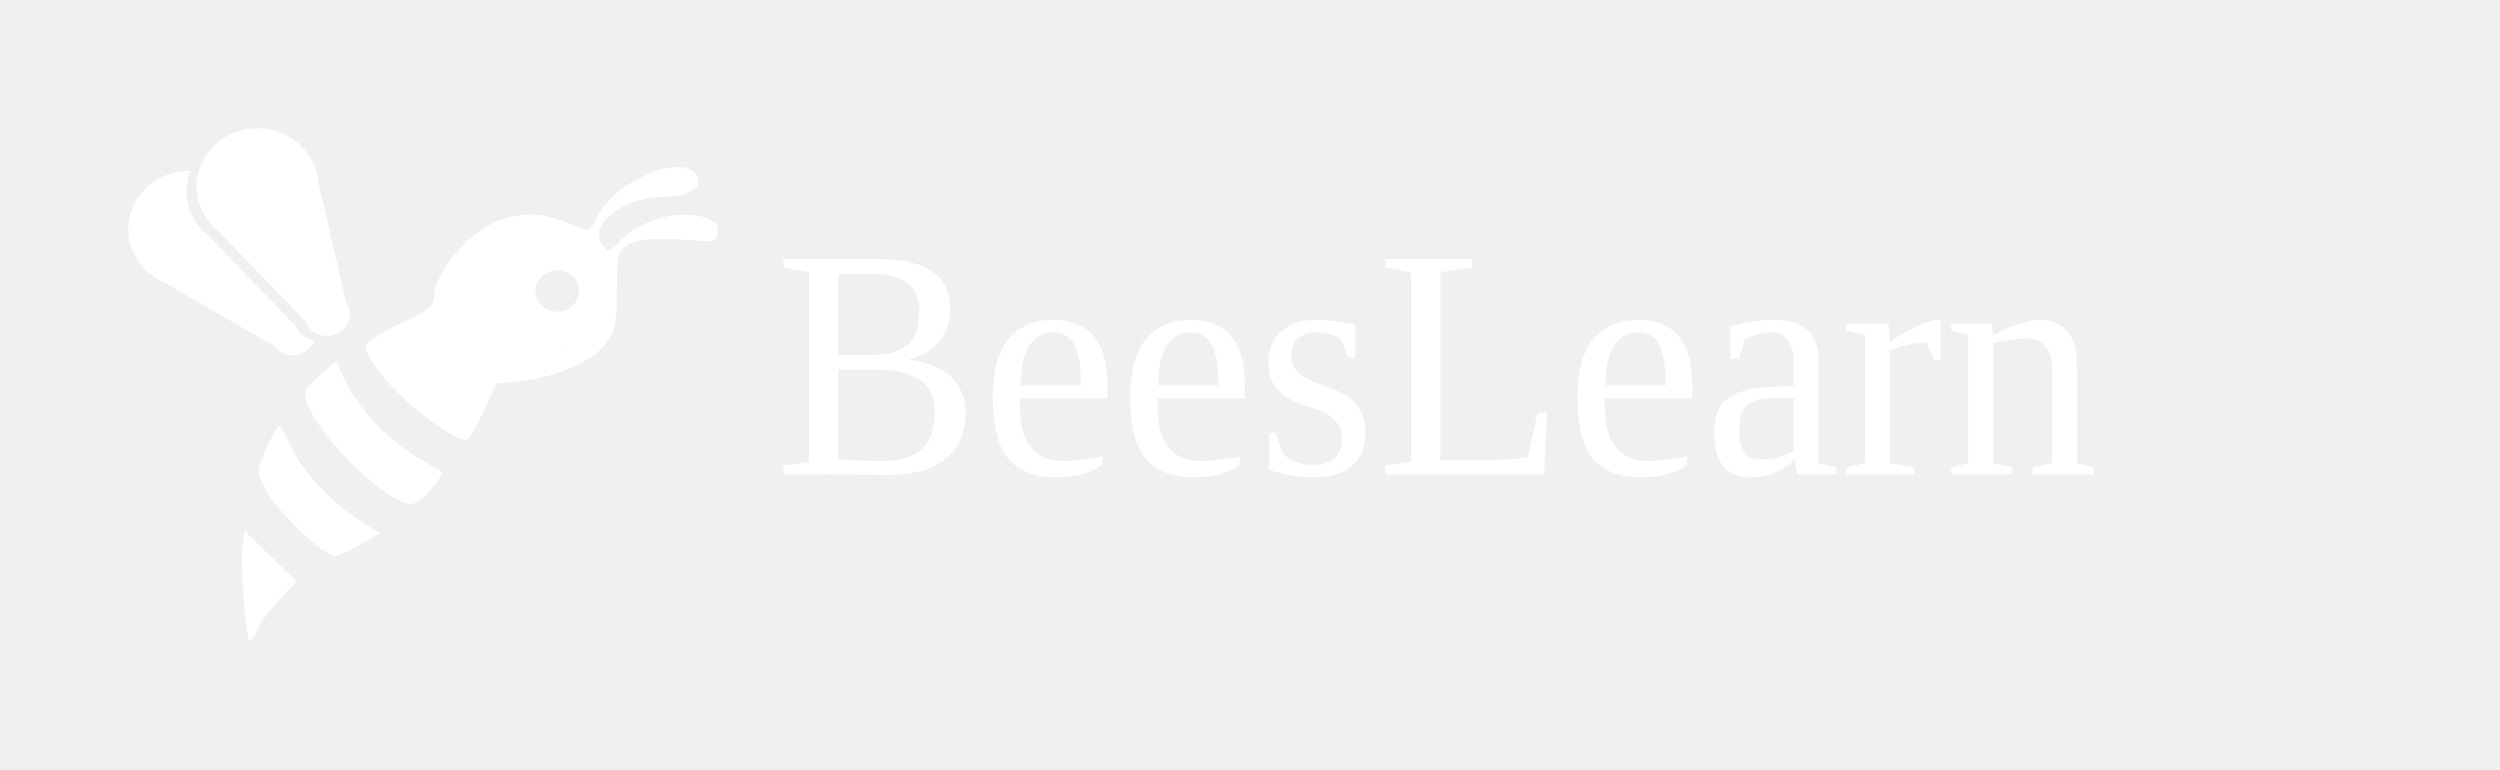
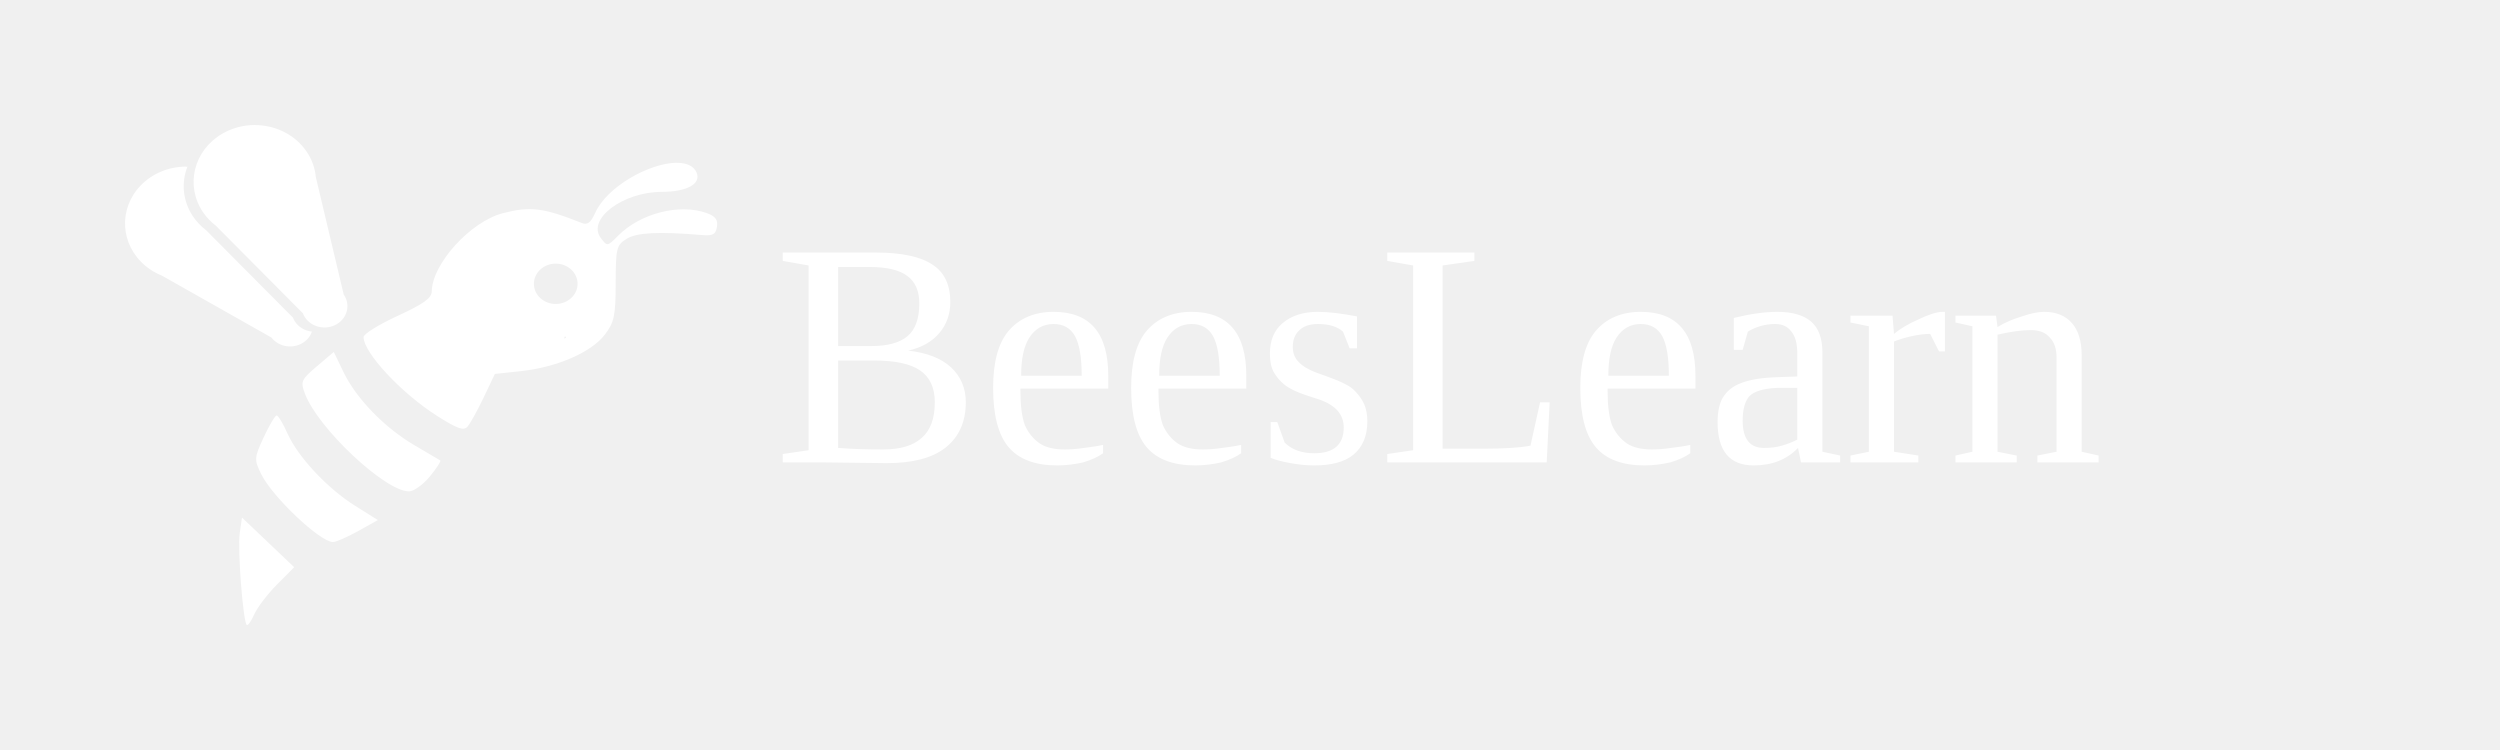
- <svg xmlns="http://www.w3.org/2000/svg" width="195" height="60" viewBox="0 0 51.594 15.875" version="1.1" id="svg5">
-   <defs id="defs2" />
-   <g id="layer1" transform="translate(-169.7038,-171.0527)">
-     <g id="g8045">
-       <g id="g952" transform="matrix(0.9999986,0,0,1,2.646075,2.645843)">
-         <path id="path12326" style="fill:#ffffff;stroke-width:0.091" d="m 172.367,171.053 a 1.258,1.204 0 0 0 -0.662,0.183 1.258,1.204 0 0 0 -0.4,1.659 1.258,1.204 0 0 0 0.269,0.292 l 1.786,1.851 a 0.472,0.452 0 0 0 0.044,0.088 0.472,0.452 0 0 0 0.65,0.144 0.472,0.452 0 0 0 0.15,-0.622 0.472,0.452 0 0 0 -0.005,-0.008 l -0.573,-2.485 a 1.258,1.204 0 0 0 -0.186,-0.535 h -3.1e-4 a 1.258,1.204 0 0 0 -1.072,-0.566 z m 8.662,0.799 c -0.545,0.012 -1.419,0.499 -1.664,1.067 -0.086,0.198 -0.158,0.255 -0.267,0.21 -0.796,-0.326 -1.061,-0.36 -1.627,-0.21 -0.664,0.177 -1.455,1.072 -1.462,1.655 -0.002,0.143 -0.166,0.265 -0.702,0.519 -0.385,0.182 -0.7,0.384 -0.7,0.448 0,0.33 0.775,1.187 1.508,1.667 0.419,0.274 0.548,0.322 0.628,0.23 0.055,-0.064 0.205,-0.341 0.332,-0.616 l 0.231,-0.5 0.541,-0.06 c 0.734,-0.082 1.44,-0.398 1.716,-0.768 0.197,-0.264 0.225,-0.401 0.226,-1.096 0.002,-0.738 0.017,-0.804 0.225,-0.936 0.211,-0.134 0.659,-0.157 1.547,-0.08 0.229,0.02 0.285,-0.013 0.31,-0.177 0.022,-0.148 -0.034,-0.224 -0.216,-0.29 -0.56,-0.204 -1.359,0.008 -1.813,0.478 -0.223,0.232 -0.226,0.233 -0.358,0.053 -0.292,-0.398 0.45,-0.977 1.253,-0.978 0.514,-3.5e-4 0.811,-0.168 0.716,-0.405 -0.055,-0.138 -0.193,-0.202 -0.372,-0.209 -0.017,-5.7e-4 -0.034,-9.6e-4 -0.051,-5.7e-4 z m -10.074,0.081 a 1.258,1.204 0 0 0 -0.927,0.398 1.258,1.204 0 0 0 0.093,1.701 1.258,1.204 0 0 0 0.343,0.21 l 2.249,1.309 a 0.472,0.452 0 0 0 0.068,0.073 0.472,0.452 0 0 0 0.666,-0.033 0.472,0.452 0 0 0 0.099,-0.165 0.472,0.452 0 0 1 -0.346,-0.208 0.472,0.452 0 0 1 -0.044,-0.088 l -1.786,-1.851 a 1.258,1.204 0 0 1 -0.269,-0.292 1.258,1.204 0 0 1 -0.114,-1.051 1.258,1.204 0 0 0 -0.032,-9.4e-4 z m 7.602,2.054 a 0.449,0.428 0 0 1 0.449,0.427 0.449,0.428 0 0 1 -0.449,0.427 0.449,0.428 0 0 1 -0.449,-0.427 0.449,0.428 0 0 1 0.449,-0.427 z m 0.179,1.548 h 0.033 c 0.004,0.011 -0.008,0.025 -0.033,0.042 z m -4.741,0.321 -0.347,0.304 c -0.322,0.282 -0.34,0.323 -0.247,0.577 0.267,0.734 1.649,2.071 2.14,2.071 0.097,0 0.29,-0.142 0.428,-0.315 0.138,-0.173 0.235,-0.327 0.215,-0.34 -0.02,-0.014 -0.257,-0.158 -0.528,-0.32 -0.612,-0.367 -1.2,-0.991 -1.461,-1.55 z m -1.174,1.345 c -0.032,-1.8e-4 -0.151,0.206 -0.265,0.459 -0.197,0.439 -0.2,0.474 -0.053,0.782 0.23,0.483 1.213,1.44 1.476,1.438 0.062,-3.2e-4 0.295,-0.105 0.518,-0.233 l 0.404,-0.232 -0.462,-0.298 c -0.574,-0.37 -1.18,-1.037 -1.396,-1.536 -0.09,-0.209 -0.19,-0.38 -0.222,-0.38 z m -0.713,2.161 -0.046,0.331 c -0.047,0.333 0.067,1.867 0.144,1.941 0.023,0.022 0.093,-0.08 0.156,-0.226 0.063,-0.146 0.273,-0.429 0.467,-0.63 l 0.352,-0.365 -0.536,-0.525 z" />
-         <text xml:space="preserve" style="font-size:6.584px;fill:#ffffff;fill-opacity:1;stroke:#000000;stroke-width:0" x="188.521" y="173.016" id="text1650-36-9" transform="scale(0.9709394,1.02993)">
-           <tspan id="tspan1648-7-2" style="font-size:6.584px;fill:#ffffff;fill-opacity:1;stroke-width:0" x="188.521" y="173.016">BeesLearn</tspan>
-         </text>
-       </g>
+ <svg xmlns="http://www.w3.org/2000/svg" xmlns:xlink="http://www.w3.org/1999/xlink" width="200" height="60" viewBox="0 0 52.917 15.875" version="1.1" id="svg5">
+   <defs id="defs2">
+     <linearGradient id="linear-gradient" x1="104.12" y1="230.54" x2="151.94" y2="193.21" gradientUnits="userSpaceOnUse">
+       <stop offset="0" stop-color="#fff" stop-opacity="0" id="stop6669" />
+       <stop offset="0.98" stop-color="#0800bf" id="stop6671" />
+     </linearGradient>
+     <linearGradient id="linear-gradient-2" x1="83.23" y1="179.7" x2="129.79" y2="132.33" xlink:href="#linear-gradient" />
+     <linearGradient id="linear-gradient-3" x1="175.78" y1="221.98" x2="199.13" y2="151.92" xlink:href="#linear-gradient" />
+     <linearGradient id="linear-gradient-4" x1="253.03" y1="255.51" x2="276.6" y2="236.51" xlink:href="#linear-gradient" />
+   </defs>
+   <g id="layer1">
+     <g id="g952" transform="matrix(1.029835,0,0,1,-172.1211,-168.4069)">
+       <path id="path12326" style="fill:#ffffff;stroke-width:0.091" d="m 172.367,171.053 a 1.258,1.204 0 0 0 -0.662,0.183 1.258,1.204 0 0 0 -0.4,1.659 1.258,1.204 0 0 0 0.269,0.292 l 1.786,1.851 a 0.472,0.452 0 0 0 0.044,0.088 0.472,0.452 0 0 0 0.65,0.144 0.472,0.452 0 0 0 0.15,-0.622 0.472,0.452 0 0 0 -0.005,-0.008 l -0.573,-2.485 a 1.258,1.204 0 0 0 -0.186,-0.535 h -3.1e-4 a 1.258,1.204 0 0 0 -1.072,-0.566 z m 8.662,0.799 c -0.545,0.012 -1.419,0.499 -1.664,1.067 -0.086,0.198 -0.158,0.255 -0.267,0.21 -0.796,-0.326 -1.061,-0.36 -1.627,-0.21 -0.664,0.177 -1.455,1.072 -1.462,1.655 -0.002,0.143 -0.166,0.265 -0.702,0.519 -0.385,0.182 -0.7,0.384 -0.7,0.448 0,0.33 0.775,1.187 1.508,1.667 0.419,0.274 0.548,0.322 0.628,0.23 0.055,-0.064 0.205,-0.341 0.332,-0.616 l 0.231,-0.5 0.541,-0.06 c 0.734,-0.082 1.44,-0.398 1.716,-0.768 0.197,-0.264 0.225,-0.401 0.226,-1.096 0.002,-0.738 0.017,-0.804 0.225,-0.936 0.211,-0.134 0.659,-0.157 1.547,-0.08 0.229,0.02 0.285,-0.013 0.31,-0.177 0.022,-0.148 -0.034,-0.224 -0.216,-0.29 -0.56,-0.204 -1.359,0.008 -1.813,0.478 -0.223,0.232 -0.226,0.233 -0.358,0.053 -0.292,-0.398 0.45,-0.977 1.253,-0.978 0.514,-3.5e-4 0.811,-0.168 0.716,-0.405 -0.055,-0.138 -0.193,-0.202 -0.372,-0.209 -0.017,-5.7e-4 -0.034,-9.6e-4 -0.051,-5.7e-4 z m -10.074,0.081 a 1.258,1.204 0 0 0 -0.927,0.398 1.258,1.204 0 0 0 0.093,1.701 1.258,1.204 0 0 0 0.343,0.21 l 2.249,1.309 a 0.472,0.452 0 0 0 0.068,0.073 0.472,0.452 0 0 0 0.666,-0.033 0.472,0.452 0 0 0 0.099,-0.165 0.472,0.452 0 0 1 -0.346,-0.208 0.472,0.452 0 0 1 -0.044,-0.088 l -1.786,-1.851 a 1.258,1.204 0 0 1 -0.269,-0.292 1.258,1.204 0 0 1 -0.114,-1.051 1.258,1.204 0 0 0 -0.032,-9.4e-4 z m 7.602,2.054 a 0.449,0.428 0 0 1 0.449,0.427 0.449,0.428 0 0 1 -0.449,0.427 0.449,0.428 0 0 1 -0.449,-0.427 0.449,0.428 0 0 1 0.449,-0.427 z m 0.179,1.548 h 0.033 c 0.004,0.011 -0.008,0.025 -0.033,0.042 z m -4.741,0.321 -0.347,0.304 c -0.322,0.282 -0.34,0.323 -0.247,0.577 0.267,0.734 1.649,2.071 2.14,2.071 0.097,0 0.29,-0.142 0.428,-0.315 0.138,-0.173 0.235,-0.327 0.215,-0.34 -0.02,-0.014 -0.257,-0.158 -0.528,-0.32 -0.612,-0.367 -1.2,-0.991 -1.461,-1.55 z m -1.174,1.345 c -0.032,-1.8e-4 -0.151,0.206 -0.265,0.459 -0.197,0.439 -0.2,0.474 -0.053,0.782 0.23,0.483 1.213,1.44 1.476,1.438 0.062,-3.2e-4 0.295,-0.105 0.518,-0.233 l 0.404,-0.232 -0.462,-0.298 c -0.574,-0.37 -1.18,-1.037 -1.396,-1.536 -0.09,-0.209 -0.19,-0.38 -0.222,-0.38 z m -0.713,2.161 -0.046,0.331 c -0.047,0.333 0.067,1.867 0.144,1.941 0.023,0.022 0.093,-0.08 0.156,-0.226 0.063,-0.146 0.273,-0.429 0.467,-0.63 l 0.352,-0.365 -0.536,-0.525 z" />
+       <text xml:space="preserve" style="font-size:6.584px;fill:#ffffff;fill-opacity:1;stroke:#000000;stroke-width:0" x="188.521" y="173.016" id="text1650-36-9" transform="scale(0.9709394,1.02993)">
+         <tspan id="tspan1648-7-2" style="font-size:6.584px;fill:#ffffff;fill-opacity:1;stroke-width:0" x="188.521" y="173.016">BeesLearn</tspan>
+       </text>
    </g>
  </g>
</svg>
